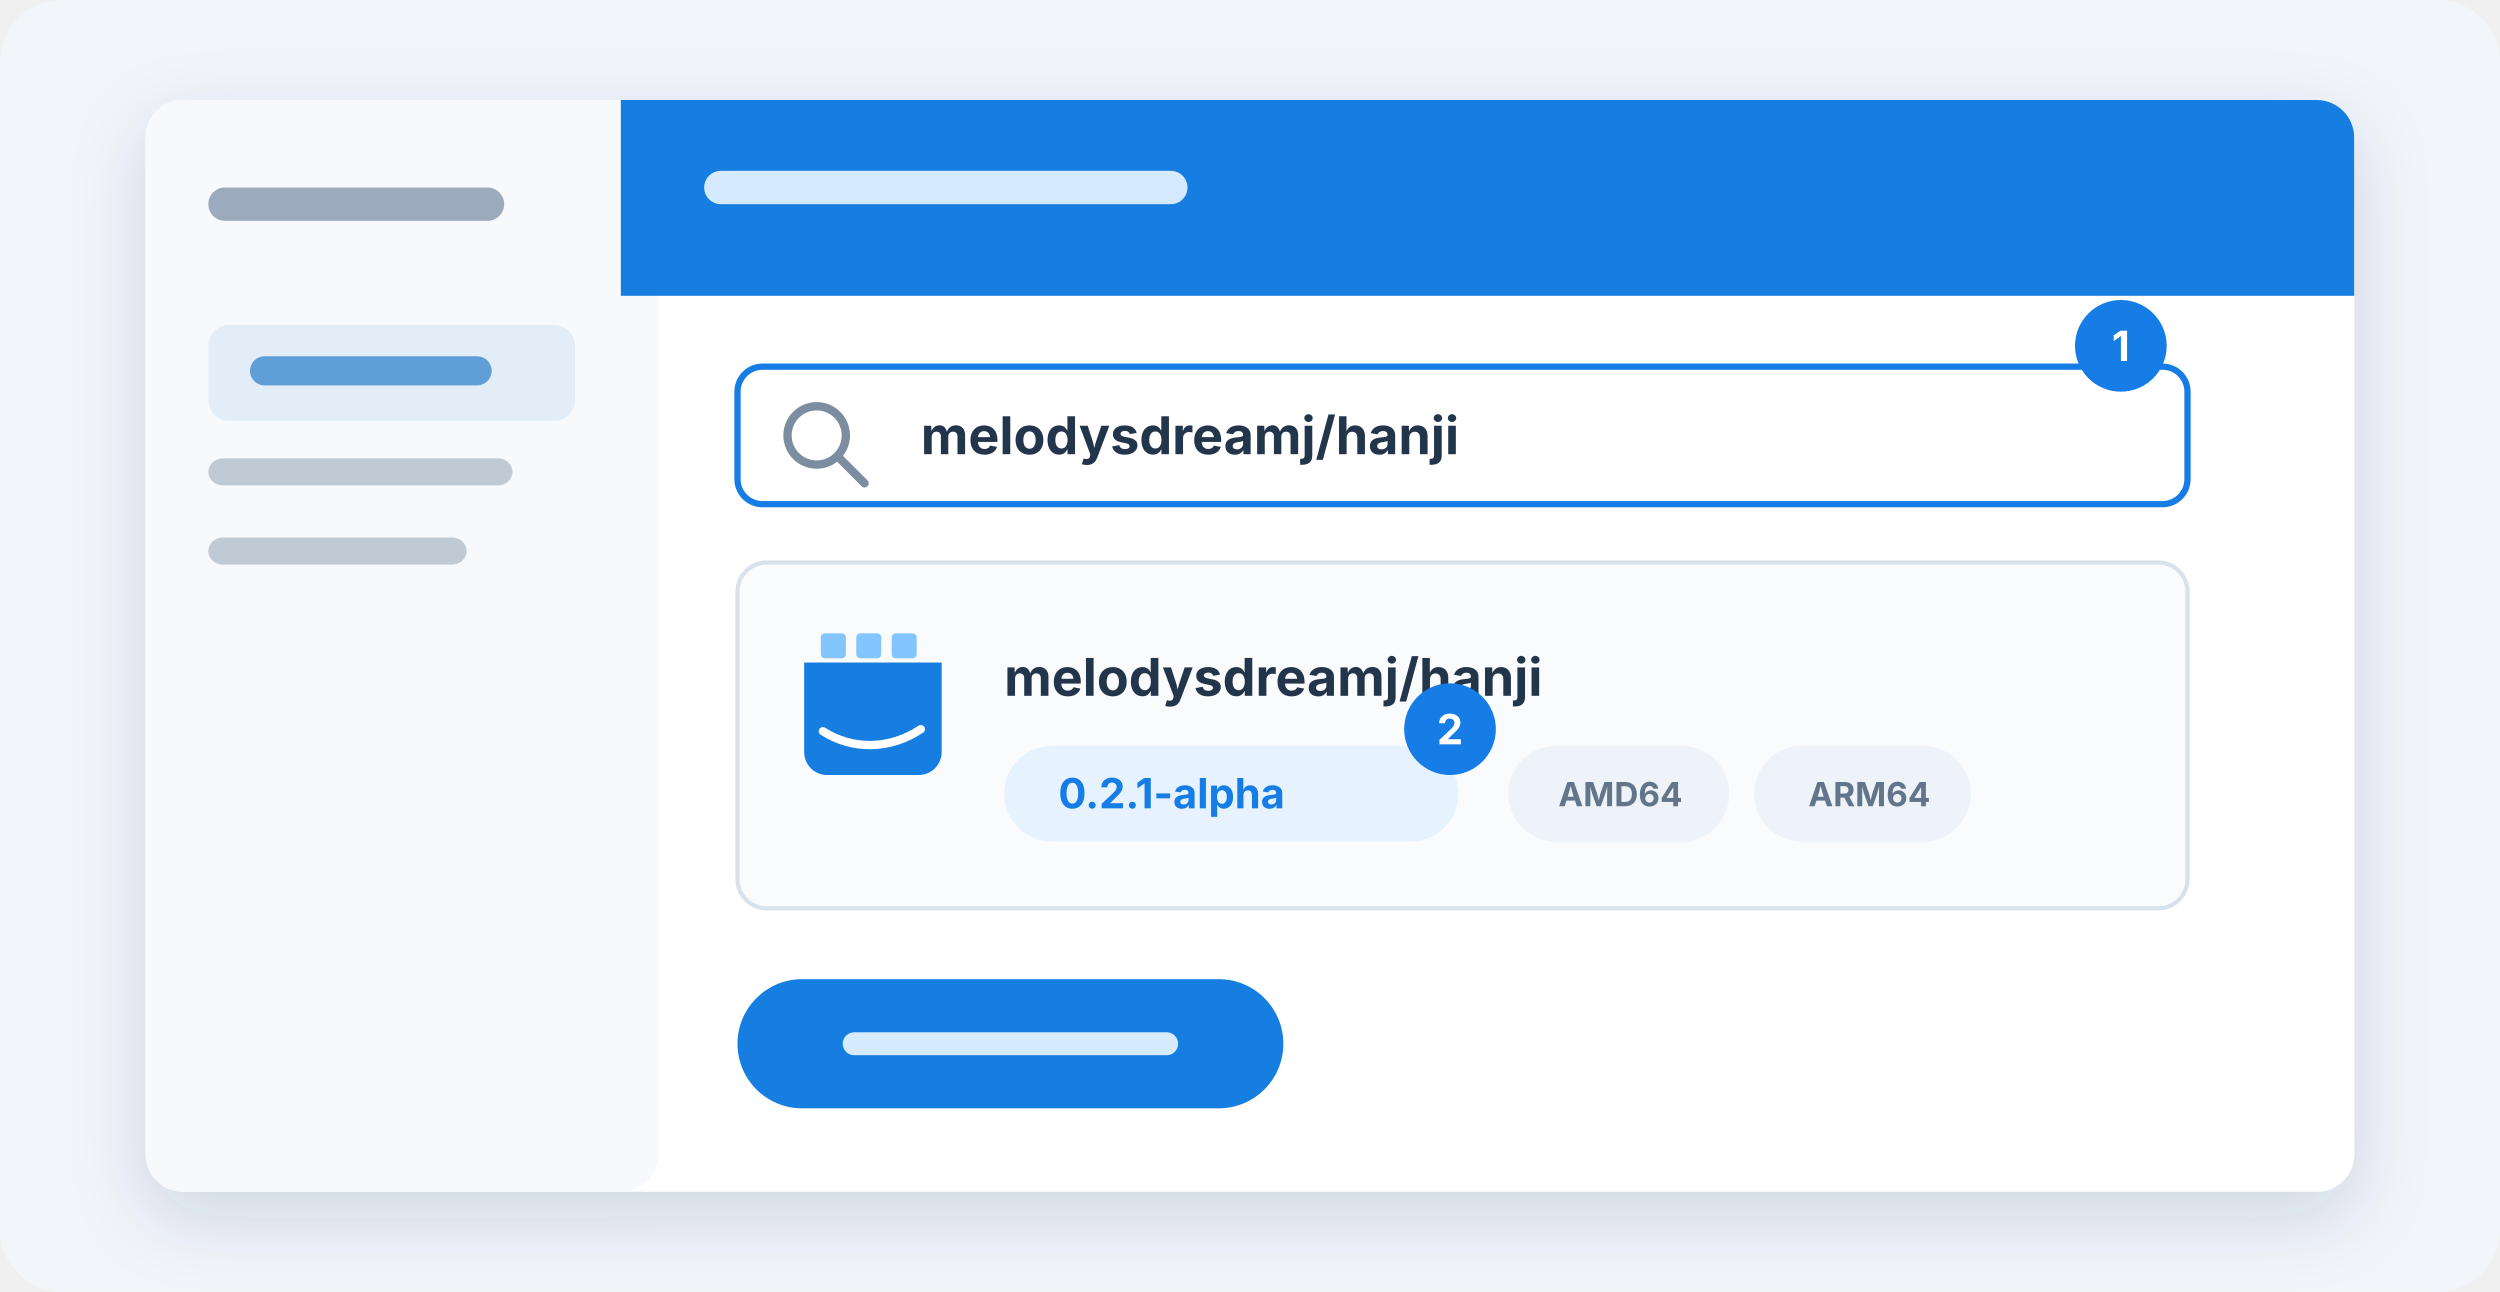
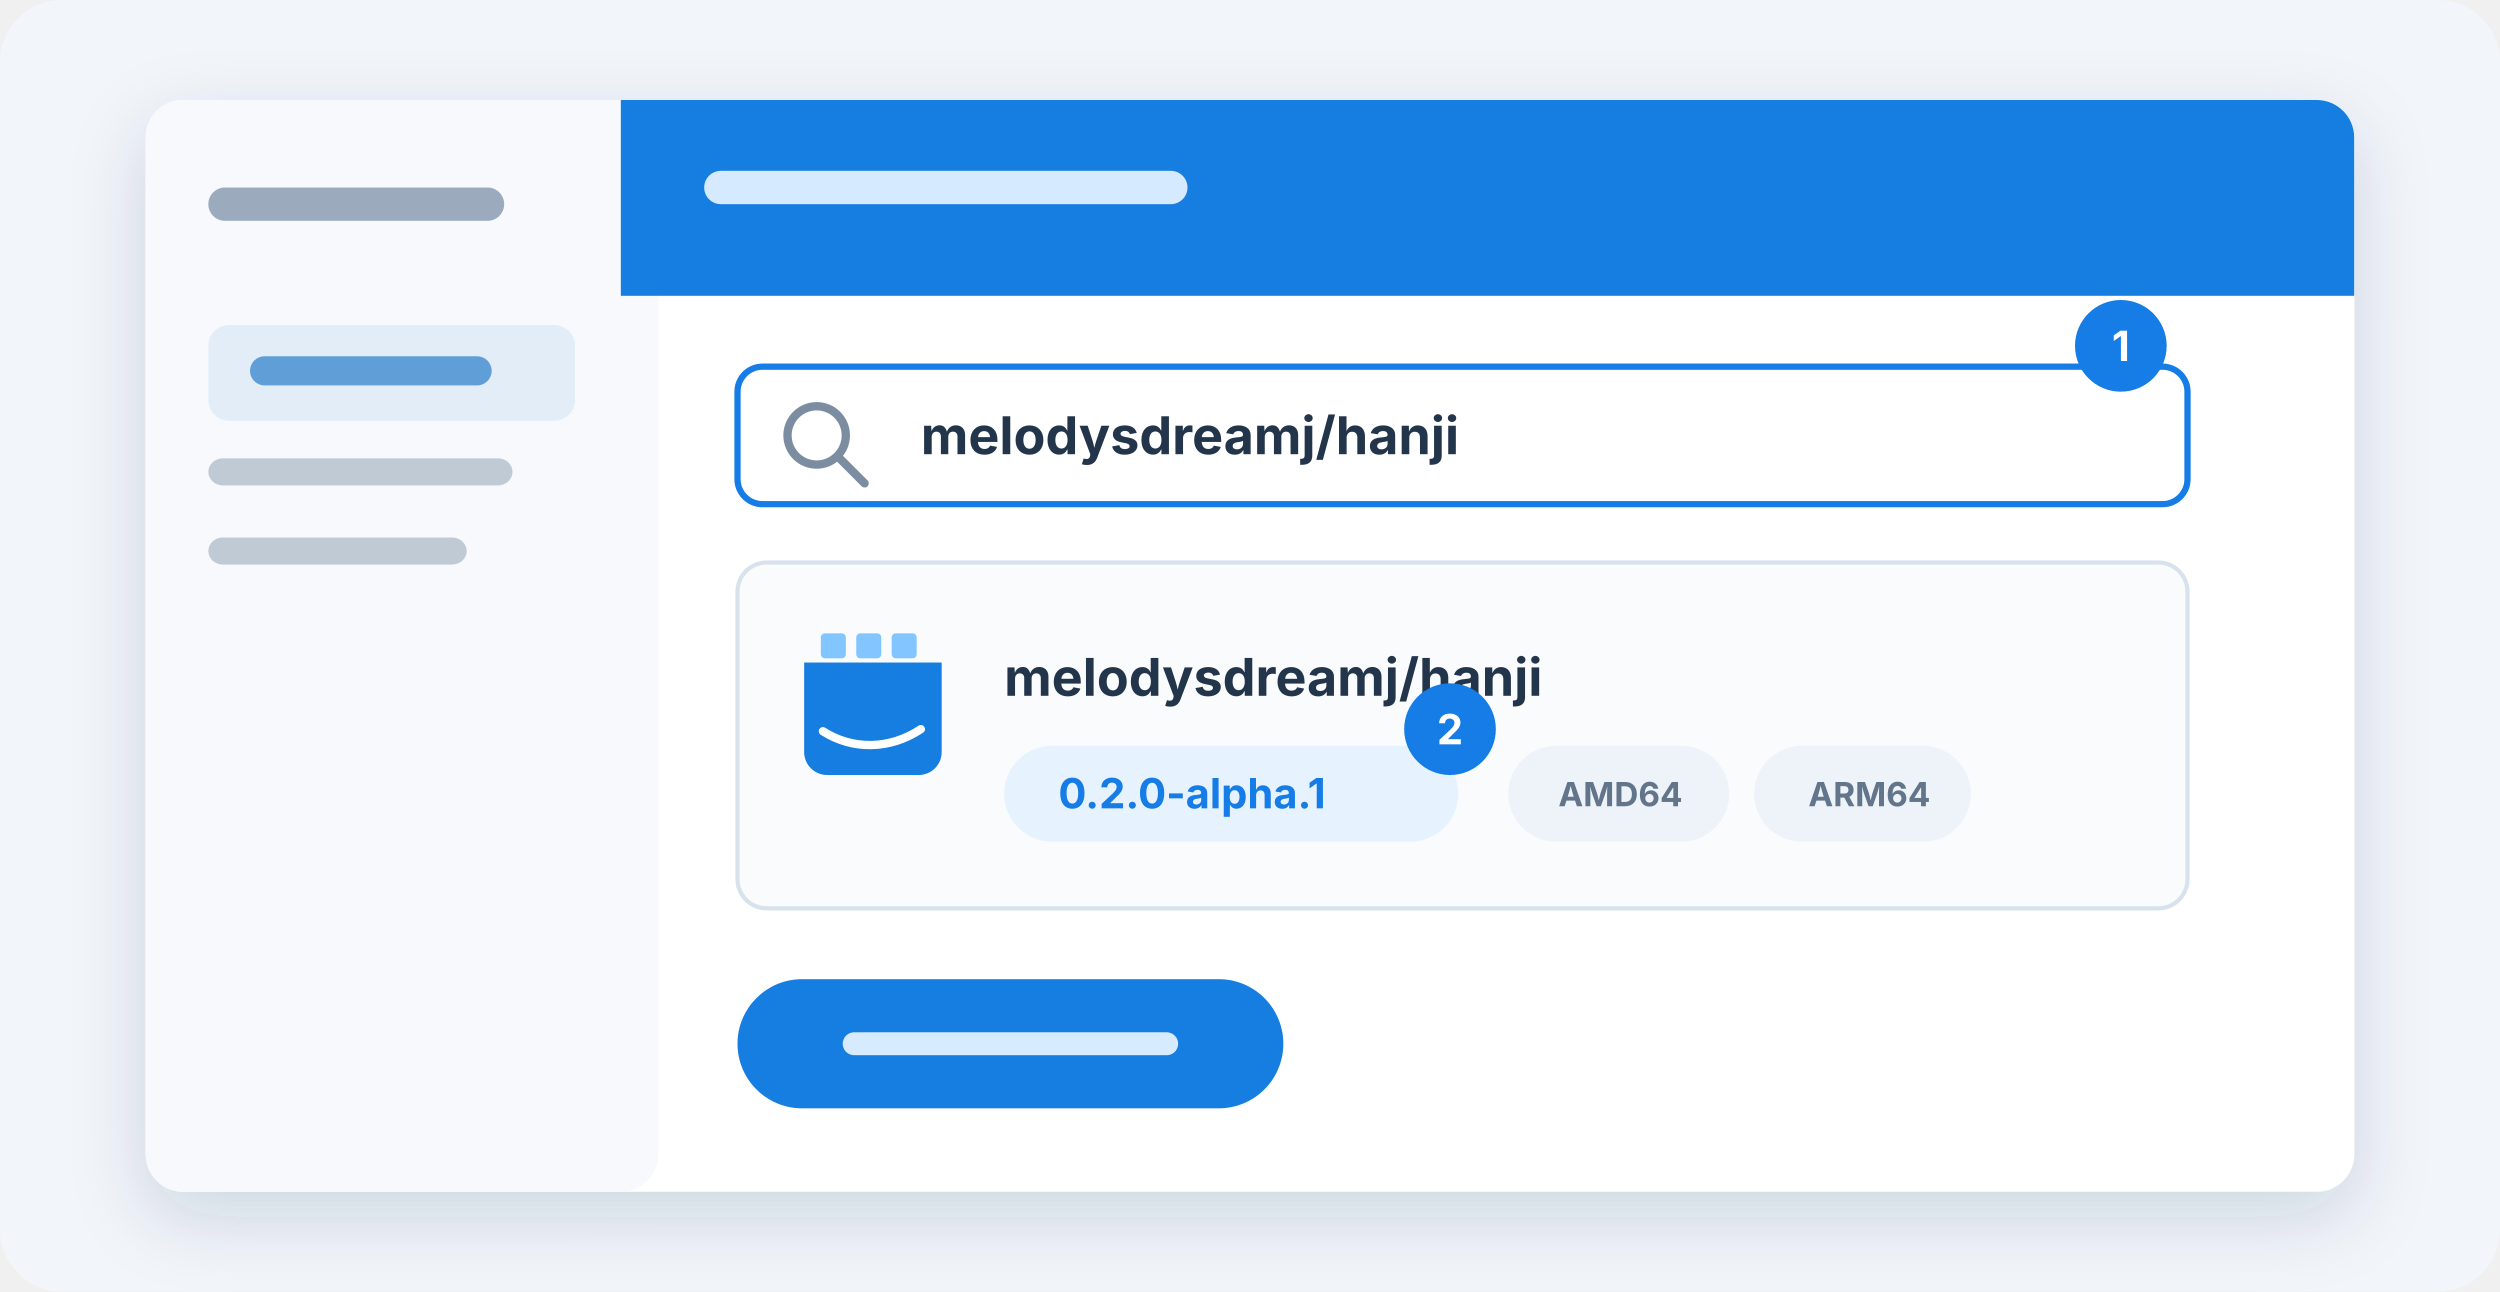
<svg xmlns="http://www.w3.org/2000/svg" viewBox="0 0 1200 620" role="img" aria-labelledby="title desc">
  <defs>
    <filter id="shadow" x="-10%" y="-10%" width="120%" height="130%">
      <feDropShadow dx="0" dy="12" stdDeviation="18" flood-color="#18314f" flood-opacity=".16" />
    </filter>
    <style>
      .ui { font-family: Inter, -apple-system, BlinkMacSystemFont, "Segoe UI", sans-serif; }
      .value { fill: #24364b; font-size: 25px; font-weight: 700; }
      .tag { fill: #137be6; font-size: 20px; font-weight: 700; }
      .small { fill: #62748a; font-size: 16px; font-weight: 650; }
      .callout { fill: #137be6; }
      .callout-text { fill: white; font-size: 20px; font-weight: 750; text-anchor: middle; dominant-baseline: central; }
    </style>
  </defs>
  <rect width="1200" height="620" rx="30" fill="#f2f6fb" />
  <g class="ui" filter="url(#shadow)">
    <rect x="70" y="48" width="1060" height="524" rx="18" fill="white" />
    <rect x="70" y="48" width="246" height="524" rx="18" fill="#f7f9fc" />
    <rect x="100" y="90" width="142" height="16" rx="8" fill="#9baabd" />
    <rect x="100" y="156" width="176" height="46" rx="10" fill="#e2edf8" />
    <rect x="120" y="171" width="116" height="14" rx="7" fill="#609ed7" />
    <rect x="100" y="220" width="146" height="13" rx="7" fill="#c0cad5" />
    <rect x="100" y="258" width="124" height="13" rx="7" fill="#c0cad5" />
    <path d="M298 48h814a18 18 0 0 1 18 18v76H298z" fill="#147de1" />
    <rect x="338" y="82" width="232" height="16" rx="8" fill="#d6eaff" />
    <rect x="354" y="176" width="696" height="66" rx="12" fill="white" stroke="#137be6" stroke-width="3" />
    <circle cx="392" cy="209" r="14" fill="none" stroke="#7b8da2" stroke-width="4" />
    <path d="m402 219 13 13" stroke="#7b8da2" stroke-width="4" stroke-linecap="round" />
    <text x="442" y="218" class="value">melodysdreamj/hanji</text>
    <rect x="354" y="270" width="696" height="166" rx="14" fill="#f9fbfd" stroke="#d8e2ed" stroke-width="2" />
    <g transform="translate(386 304)">
      <path d="M0 14h66v43a11 11 0 0 1-11 11H11A11 11 0 0 1 0 57z" fill="#147de1" />
      <rect x="8" y="0" width="12" height="12" rx="2" fill="#83c5ff" />
      <rect x="25" y="0" width="12" height="12" rx="2" fill="#83c5ff" />
      <rect x="42" y="0" width="12" height="12" rx="2" fill="#83c5ff" />
      <path d="M9 47c14 9 32 9 47-1" fill="none" stroke="white" stroke-width="4" stroke-linecap="round" />
    </g>
    <text x="482" y="334" class="value">melodysdreamj/hanji</text>
    <rect x="482" y="358" width="218" height="46" rx="23" fill="#e7f2ff" />
-     <text x="508" y="388" class="tag">0.2.1-alpha</text>
+     <text x="508" y="388" class="tag">0.2.0-alpha.1</text>
    <rect x="724" y="358" width="106" height="46" rx="23" fill="#edf3f9" />
    <text x="748" y="387" class="small">AMD64</text>
    <rect x="842" y="358" width="104" height="46" rx="23" fill="#edf3f9" />
    <text x="868" y="387" class="small">ARM64</text>
    <rect x="354" y="470" width="262" height="62" rx="31" fill="#147de1" />
    <path d="M410 501h150" stroke="#d7ebff" stroke-width="11" stroke-linecap="round" />
    <circle cx="1018" cy="166" r="22" class="callout" />
    <text x="1018" y="166" class="callout-text">1</text>
    <circle cx="696" cy="350" r="22" class="callout" />
    <text x="696" y="350" class="callout-text">2</text>
  </g>
</svg>
